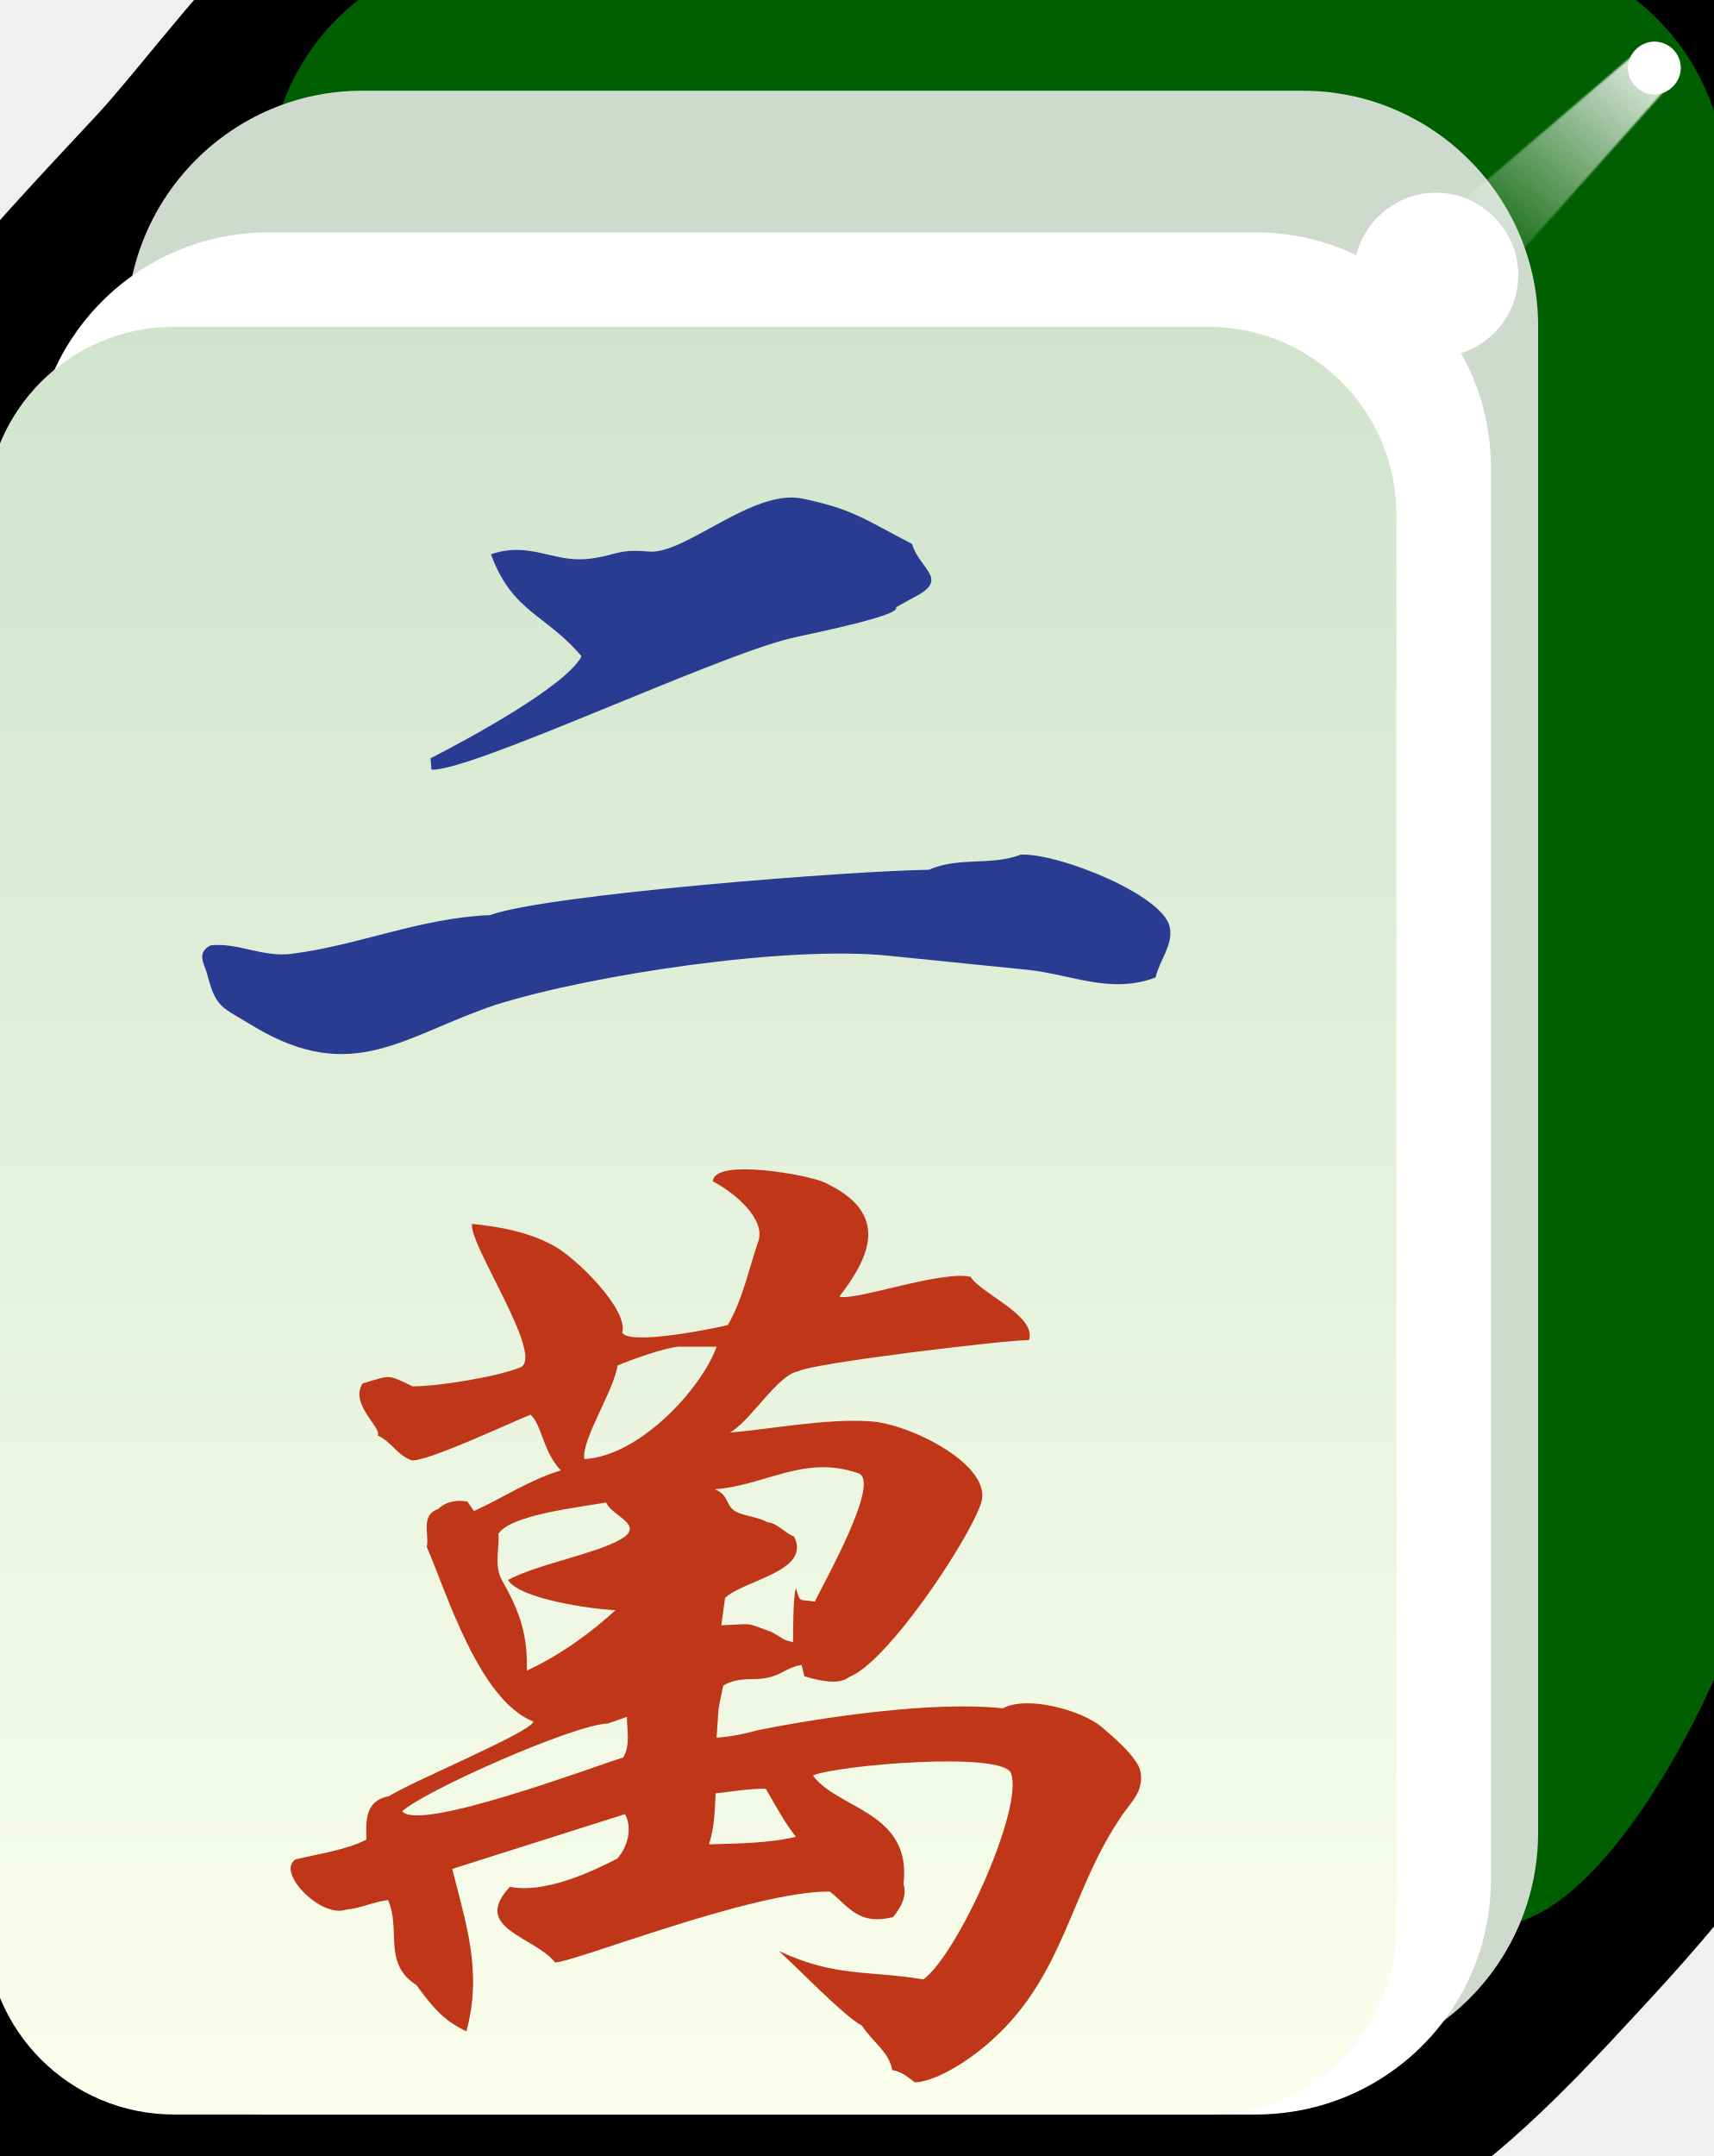
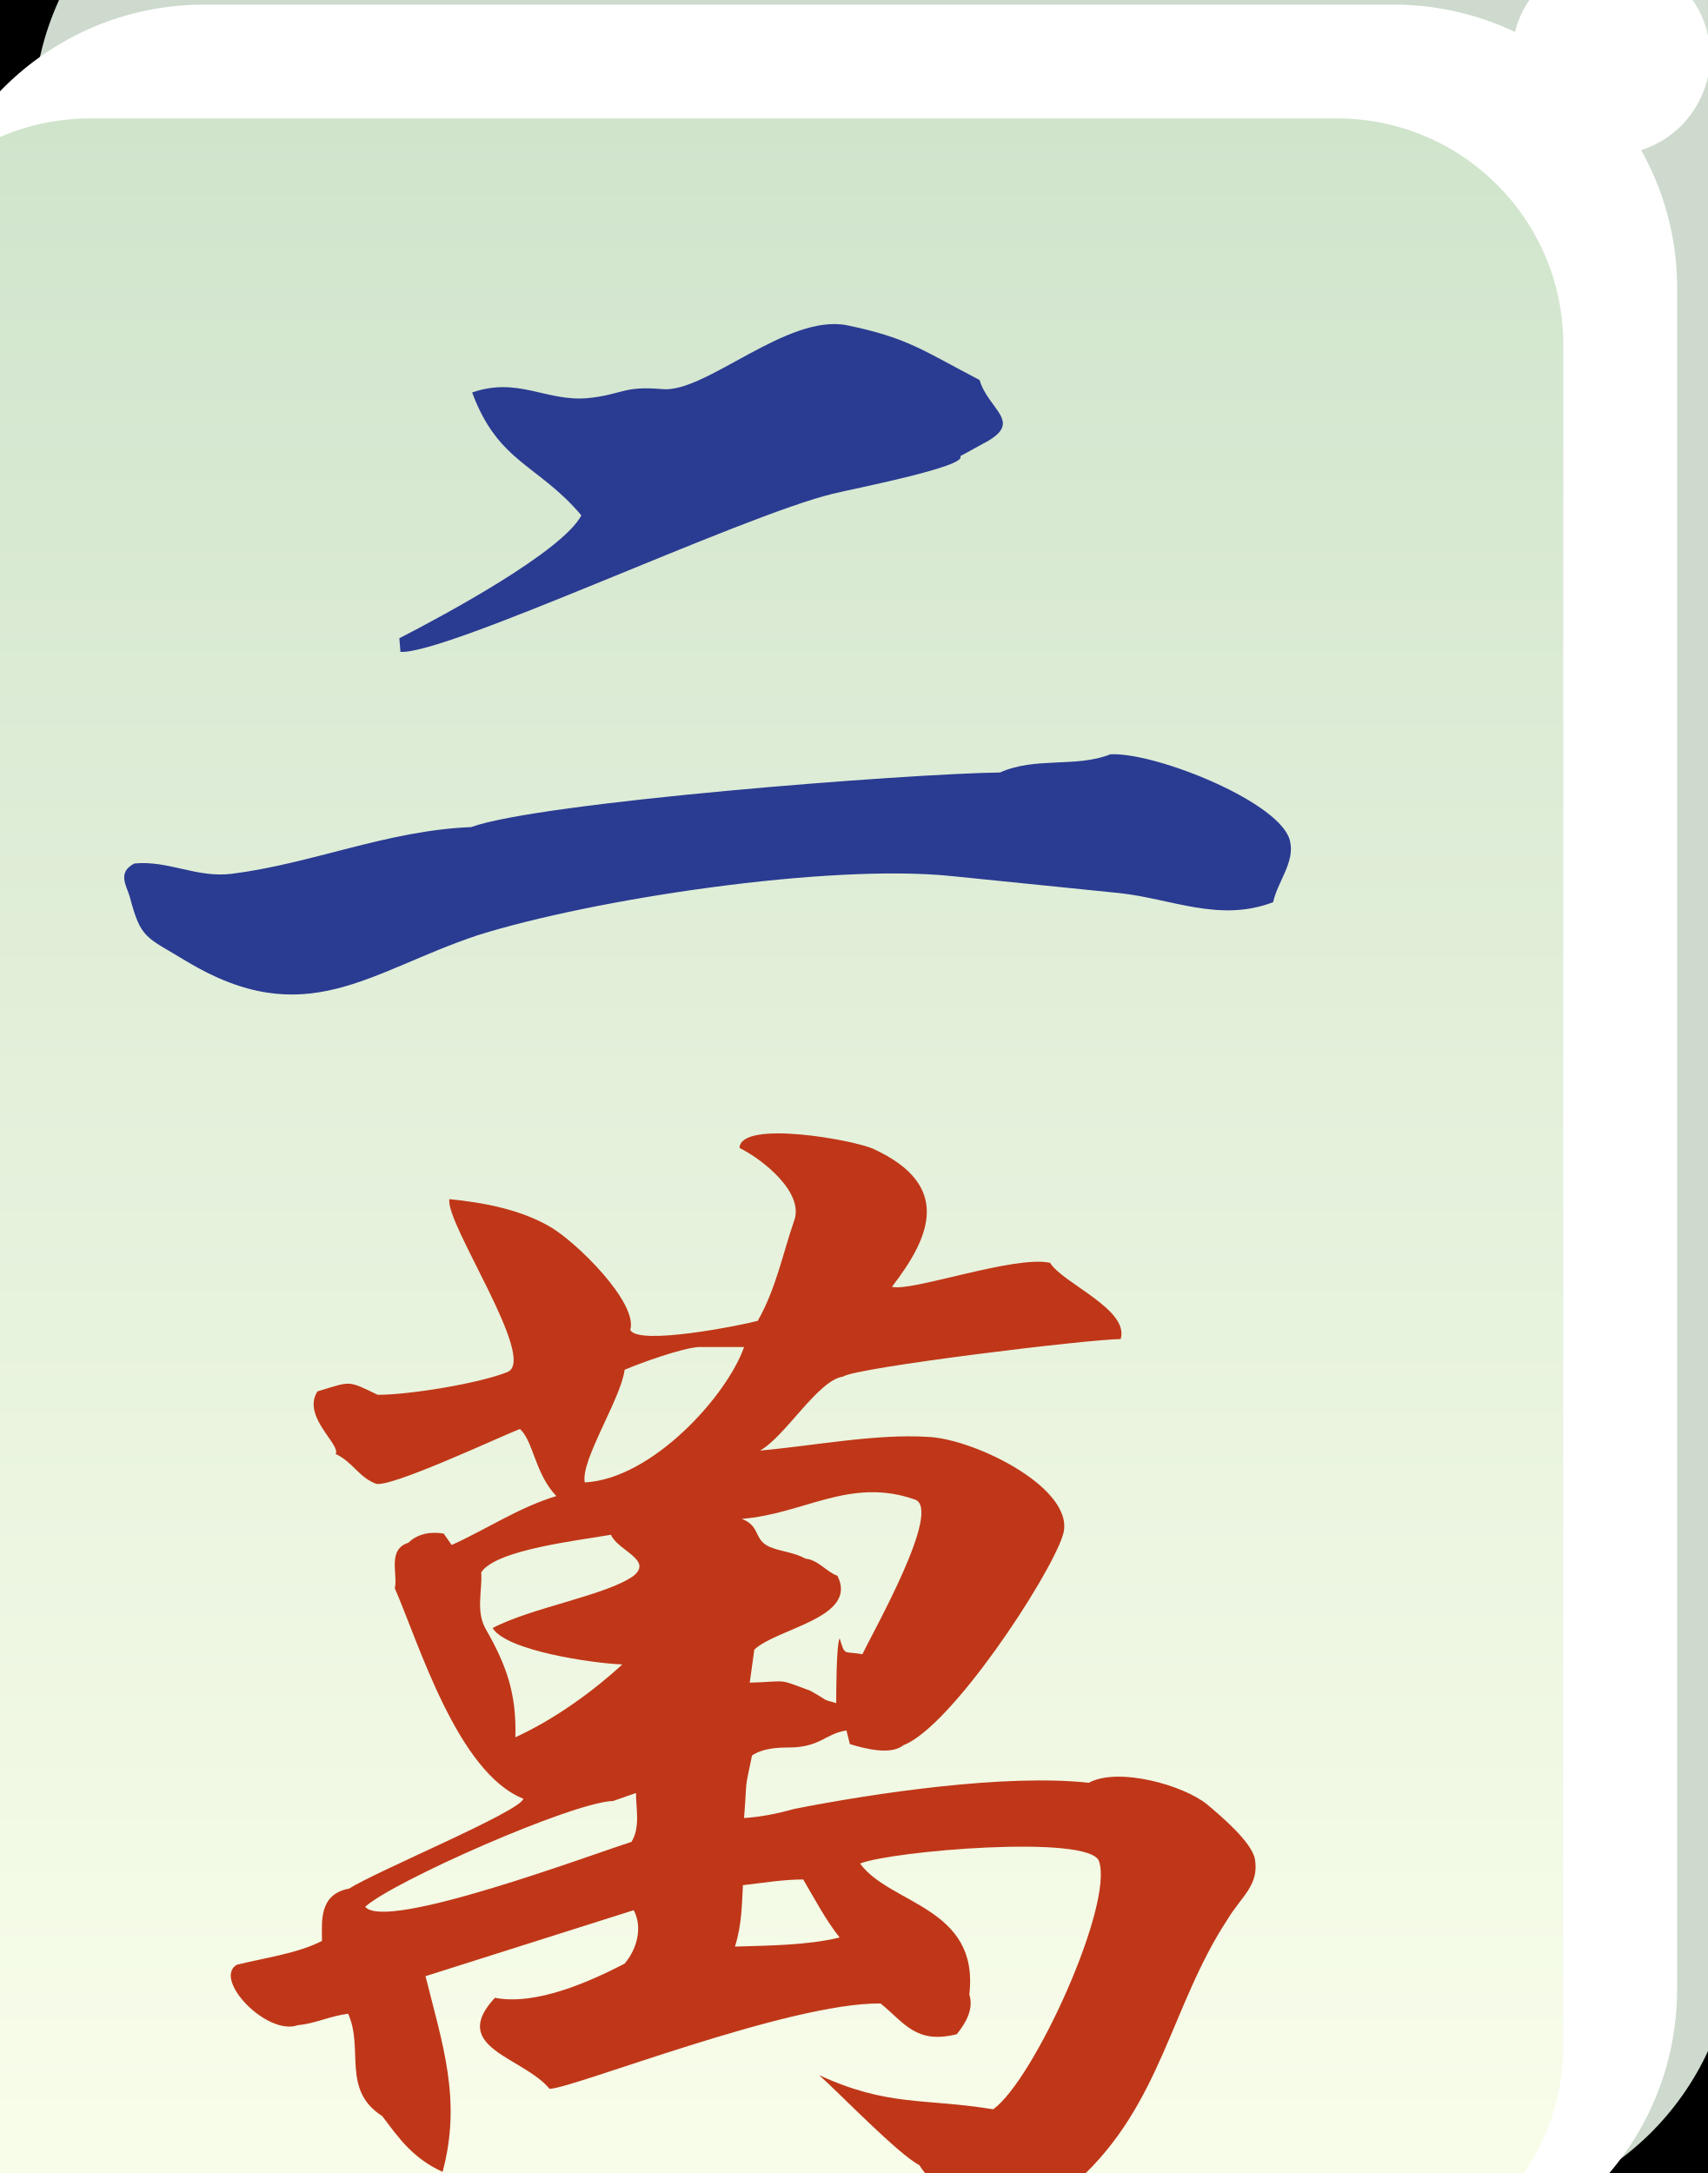
- <svg xmlns="http://www.w3.org/2000/svg" viewBox="-177.2 311.9 181.5 228.3">
+ <svg xmlns="http://www.w3.org/2000/svg" viewBox="-166.7 336.1 150.1 191.0">
  <style type="text/css">
	.st0{enable-background:new    ;}
	.st1{fill:#005F00;}
	.st2{fill:#CDDACD;}
	.st3{fill:#FFFFFF;}
	.st4{fill:url(#rect3008_1_);}
	.st5{filter:url(#filter3970-5);}
	.st6{fill:url(#SVGID_1_);}
	.st7{fill:#2A3B92;}
	.st8{fill:#BF3718;}
</style>
  <switch>
    <g>
      <filter width="1.217" height="1.215" y="-0.108" x="-0.109" id="filter3970-5" color-interpolation-filters="sRGB">
        <feGaussianBlur stdDeviation="0.128" id="feGaussianBlur3972-8" />
      </filter>
      <g id="g4146" transform="translate(39.76832,209.7179)">
		</g>
      <g id="g4630" transform="matrix(1.000594,0,0,1,-1.375807,203.4062)" class="st0">
        <g id="g3062">
          <path id="rect4031" d="M-131.2,90.5l46.1,0.2l68.4-0.2c22.9-0.1,36.1,15.9,36.1,40.4v154.6c0,12.3-14,27.7-21.4,35.7      s-22.1,24.3-33.6,24.3h-113c-22.9,0-41.3-5.6-41.3-30.2l-0.3-162.3c0-6.4,17.3-24.3,24.8-32.4C-158,112.6-142.7,90.4-131.2,90.5      L-131.2,90.5z" />
          <path id="rect3767" class="st1" d="M-122.4,103.2h104.5c13.8,0,24.8,11.1,24.9,24.9l0.9,152.4c0,2-12.6,32-25.8,32h-104.5      c-13.8,0-24.9-11.1-24.9-24.9V128.1C-147.3,114.3-136.2,103.2-122.4,103.2L-122.4,103.2z" />
          <path id="rect3861" class="st2" d="M-137.4,118.1h99.6c13.7,0,24.9,11.2,24.9,24.9v159.5c0,13.8-11.1,24.9-24.9,24.9h-99.6      c-13.7,0-24.9-11.2-24.9-24.9V143.1C-162.3,129.3-151.1,118.1-137.4,118.1z" />
          <path id="rect3765" class="st3" d="M-147.3,133.1h104.5c13.7,0,24.9,11.2,24.9,24.9v149.5c0,13.8-11.1,24.9-24.9,24.9h-104.5      c-13.7,0-24.9-11.2-24.9-24.9V158C-172.2,144.3-161.1,133.1-147.3,133.1z" />
          <linearGradient id="rect3008_1_" gradientUnits="userSpaceOnUse" x1="-324.883" y1="569.587" x2="-324.883" y2="531.068" gradientTransform="matrix(4.9807 0 0 -4.9841 1515.62 2981.961)">
            <stop offset="0" style="stop-color:#D0E4CC" />
            <stop offset="1" style="stop-color:#FBFFEC" />
          </linearGradient>
          <path id="rect3008" class="st4" d="M-157.3,143.1h109.5c11,0,19.9,8.9,19.9,19.9v149.5c0,11-8.9,19.9-19.9,19.9h-109.5      c-11,0-19.9-8.9-19.9-19.9V163C-177.2,152-168.3,143.1-157.3,143.1z" />
          <path id="path3932" class="st3" d="M2.2,115.7c0,1.5-1.3,2.8-2.8,2.8s-2.8-1.3-2.8-2.8s1.3-2.8,2.8-2.8S2.2,114.1,2.2,115.7z" />
          <g id="path3936" class="st5">
            <linearGradient id="SVGID_1_" gradientUnits="userSpaceOnUse" x1="-315.771" y1="590.47" x2="-318.887" y2="587.001" gradientTransform="matrix(7.1013 0 0 -6.6887 2243.616 4061.265)">
              <stop offset="0" style="stop-color:#FFFFFF" />
              <stop offset="1" style="stop-color:#FFFFFF;stop-opacity:0" />
            </linearGradient>
            <polygon class="st6" points="-2.8,114.3 -31.6,138.9 -23.4,144.9 1.8,116.6      " />
          </g>
          <path id="path3882" class="st3" d="M-15,137.6c0,4.8-3.9,8.7-8.7,8.7c-4.8,0-8.7-3.9-8.7-8.7c0,0,0,0,0,0c0-4.8,3.9-8.7,8.7-8.7      C-19,128.9-15,132.8-15,137.6C-15,137.6-15,137.6-15,137.6z" />
        </g>
      </g>
      <g>
        <path class="st7" d="M-54.8,415.4c-4.7,1.8-8.9-0.3-13.5-0.8l-14.8-1.5c-10.8-1.1-31.4,2-41.6,5.2c-9.6,3.2-15.1,8.6-25.6,2.3     c-3.6-2.2-4-1.9-5-5.7c-0.3-1-1.1-2.1,0.4-2.9c3-0.3,5.5,1.3,8.6,0.9c7.1-0.9,13.6-3.8,21-4.1c6.1-2.2,38.4-4.7,46.5-4.8     c3.1-1.4,6.7-0.4,9.7-1.6c4-0.2,15.2,4.3,15.8,7.7C-52.9,411.9-54.4,413.6-54.8,415.4z M-82.3,376.2c0.7,0.9-9.6,2.9-11.2,3.3     c-8.2,2-33.8,14.1-38,13.9l-0.1-1.2c3.9-2,14.3-7.6,16-10.8c-3.8-4.5-7.3-4.6-9.6-10.8c4-1.4,6.5,0.8,10.1,0.5     c3.1-0.3,3.1-1.1,6.6-0.8c3.8,0.4,11-6.7,16.3-5.6c5.3,1.1,6.6,2.2,11.6,4.8c0.8,2.7,4,3.7,0.3,5.6L-82.3,376.2z" />
        <path class="st8" d="M-58.8,504.8c-5,7.6-5.8,16.3-13.2,23c-1.8,1.7-5.7,4.5-8.3,4.6c-0.7-0.5-1.3-1.1-2.4-1.3     c-0.3-1.9-2.2-3.1-3.2-4.7c-1.8-0.9-7.1-6.4-8.8-7.9c6.1,2.8,9.2,2,15.3,3c3.6-2.6,10.6-18,9.3-21.8c-0.8-2.4-18.3-0.9-21,0.2     c2.6,3.6,10.5,3.8,9.6,11.5c0.4,1.3-0.3,2.5-1.1,3.5c-3.6,0.9-4.6-1-6.7-2.7c-8.1-0.1-27.1,7.5-29.1,7.5c-2.3-2.8-8.9-3.6-4.8-8     c3.6,0.7,8.3-1.4,11.4-3c1.1-1.3,1.6-3.2,0.8-4.7l-18.3,5.8c1.5,6,3.2,10.9,1.5,17.2c-2.6-1.2-3.8-2.9-5.3-4.9     c-3.6-2.3-1.6-5.9-3-9c-1.6,0.2-3,0.9-4.4,1c-2.7,1-7.5-4-5.4-5.3c2.4-0.6,5.4-1,7.5-2.1c0-1.7-0.3-4.1,2.4-4.6     c2.3-1.5,15.1-6.8,15.3-7.9c-5.8-2.3-9.2-13.7-11.3-18.5c0.3-1.2-0.7-3.4,1.2-4c0.8-0.8,2-1,3.1-0.8l0.7,1     c3.1-1.4,5.9-3.3,9.2-4.3c-1.9-2-2-4.8-3.2-5.9c-1.8,0.7-11.6,5.3-12.7,4.8c-1.5-0.6-2-1.9-3.5-2.6c0.5-0.8-3-3.3-1.6-5.5     c3-0.9,2.6-1,5.3,0.3c2.8,0,8.9-1,11.4-2c2.7-1.1-5.5-13.1-5.1-15.2c3,0.3,6.2,0.9,8.8,2.4c2.3,1.3,7.8,6.7,7.1,9.1     c0.7,1.4,9.7-0.4,11.2-0.8c1.6-2.8,2.2-5.9,3.2-8.8c0.9-2.4-2.6-5.3-4.8-6.4c0.1-2.5,10.1-0.7,11.8,0.1c6.9,3.2,5,7.7,1.6,12.1     c1.6,0.5,10.8-2.8,13.9-2.1c1.1,1.8,7,4.1,6.2,6.7c-2.7,0-23.3,2.5-24.4,3.3c-2.2,0.3-5.1,5.3-7.3,6.5c4.6-0.4,10.2-1.5,14.8-1.2     c4.2,0.2,13.2,4.7,11.8,8.7c-1.2,3.7-9.8,16.8-14,18.4c-1.1,0.9-3.4,0.3-4.7-0.1l-0.3-1.2c-1.9,0.3-2.3,1.5-5.1,1.5     c-1.1,0-2.3,0.1-3.2,0.7c-0.7,3.4-0.4,1.6-0.7,5.5c1.5-0.1,3-0.4,4.4-0.8c7.1-1.4,18.6-3.1,25.9-2.3c2.6-1.4,8.3,0.2,10.4,1.9     c1.3,1.1,3.9,3.3,4.2,4.8C-56,501.8-57.6,502.8-58.8,504.8z M-112.8,494.4c-3.6,0.1-19.4,7.1-21.8,9.3c1.8,2.2,19.9-4.6,23.4-5.7     c0.8-1.3,0.4-2.9,0.4-4.3L-112.8,494.4z M-113,471c-2.8,0.5-10.1,1.3-11.4,3.3c0.1,1.7-0.5,3.4,0.4,5c1.9,3.3,2.7,5.8,2.6,9.5     c3.5-1.6,6.9-4.1,9.4-6.4c-2.6-0.1-10.2-1.2-11.4-3.2c3.4-1.8,10.1-2.9,12.4-4.6C-109.3,473.2-112.4,472.4-113,471z      M-105.3,454.5c-1.5,0.1-5.1,1.4-6.5,2c-0.3,2.5-3.9,8-3.5,9.9c5.9-0.3,12.5-7.6,14-11.9H-105.3z M-96.1,501.3     c-1.8,0-3.5,0.3-5.3,0.5c-0.1,1.8-0.1,3.5-0.7,5.4c3-0.1,6.3-0.1,9.2-0.8C-94.1,504.9-95.1,503-96.1,501.3z M-101.5,469.6     c1.8,0.7,0.9,2,2.8,2.6c0.9,0.3,1.9,0.4,2.8,0.9c1.1,0.1,1.9,1.2,2.8,1.5c1.9,3.7-5.3,4.6-7.3,6.5l-0.4,2.9     c3.5-0.1,2.3-0.4,5.3,0.7c1.8,1,0.9,0.7,2.3,1.1c0-0.7,0-5.1,0.3-5.7c0.5,1.6,0.3,1.1,2,1.4c0.9-1.9,7.1-12.8,4.6-13.6     C-92,465.9-96.1,469.2-101.5,469.6z" />
      </g>
    </g>
  </switch>
</svg>
